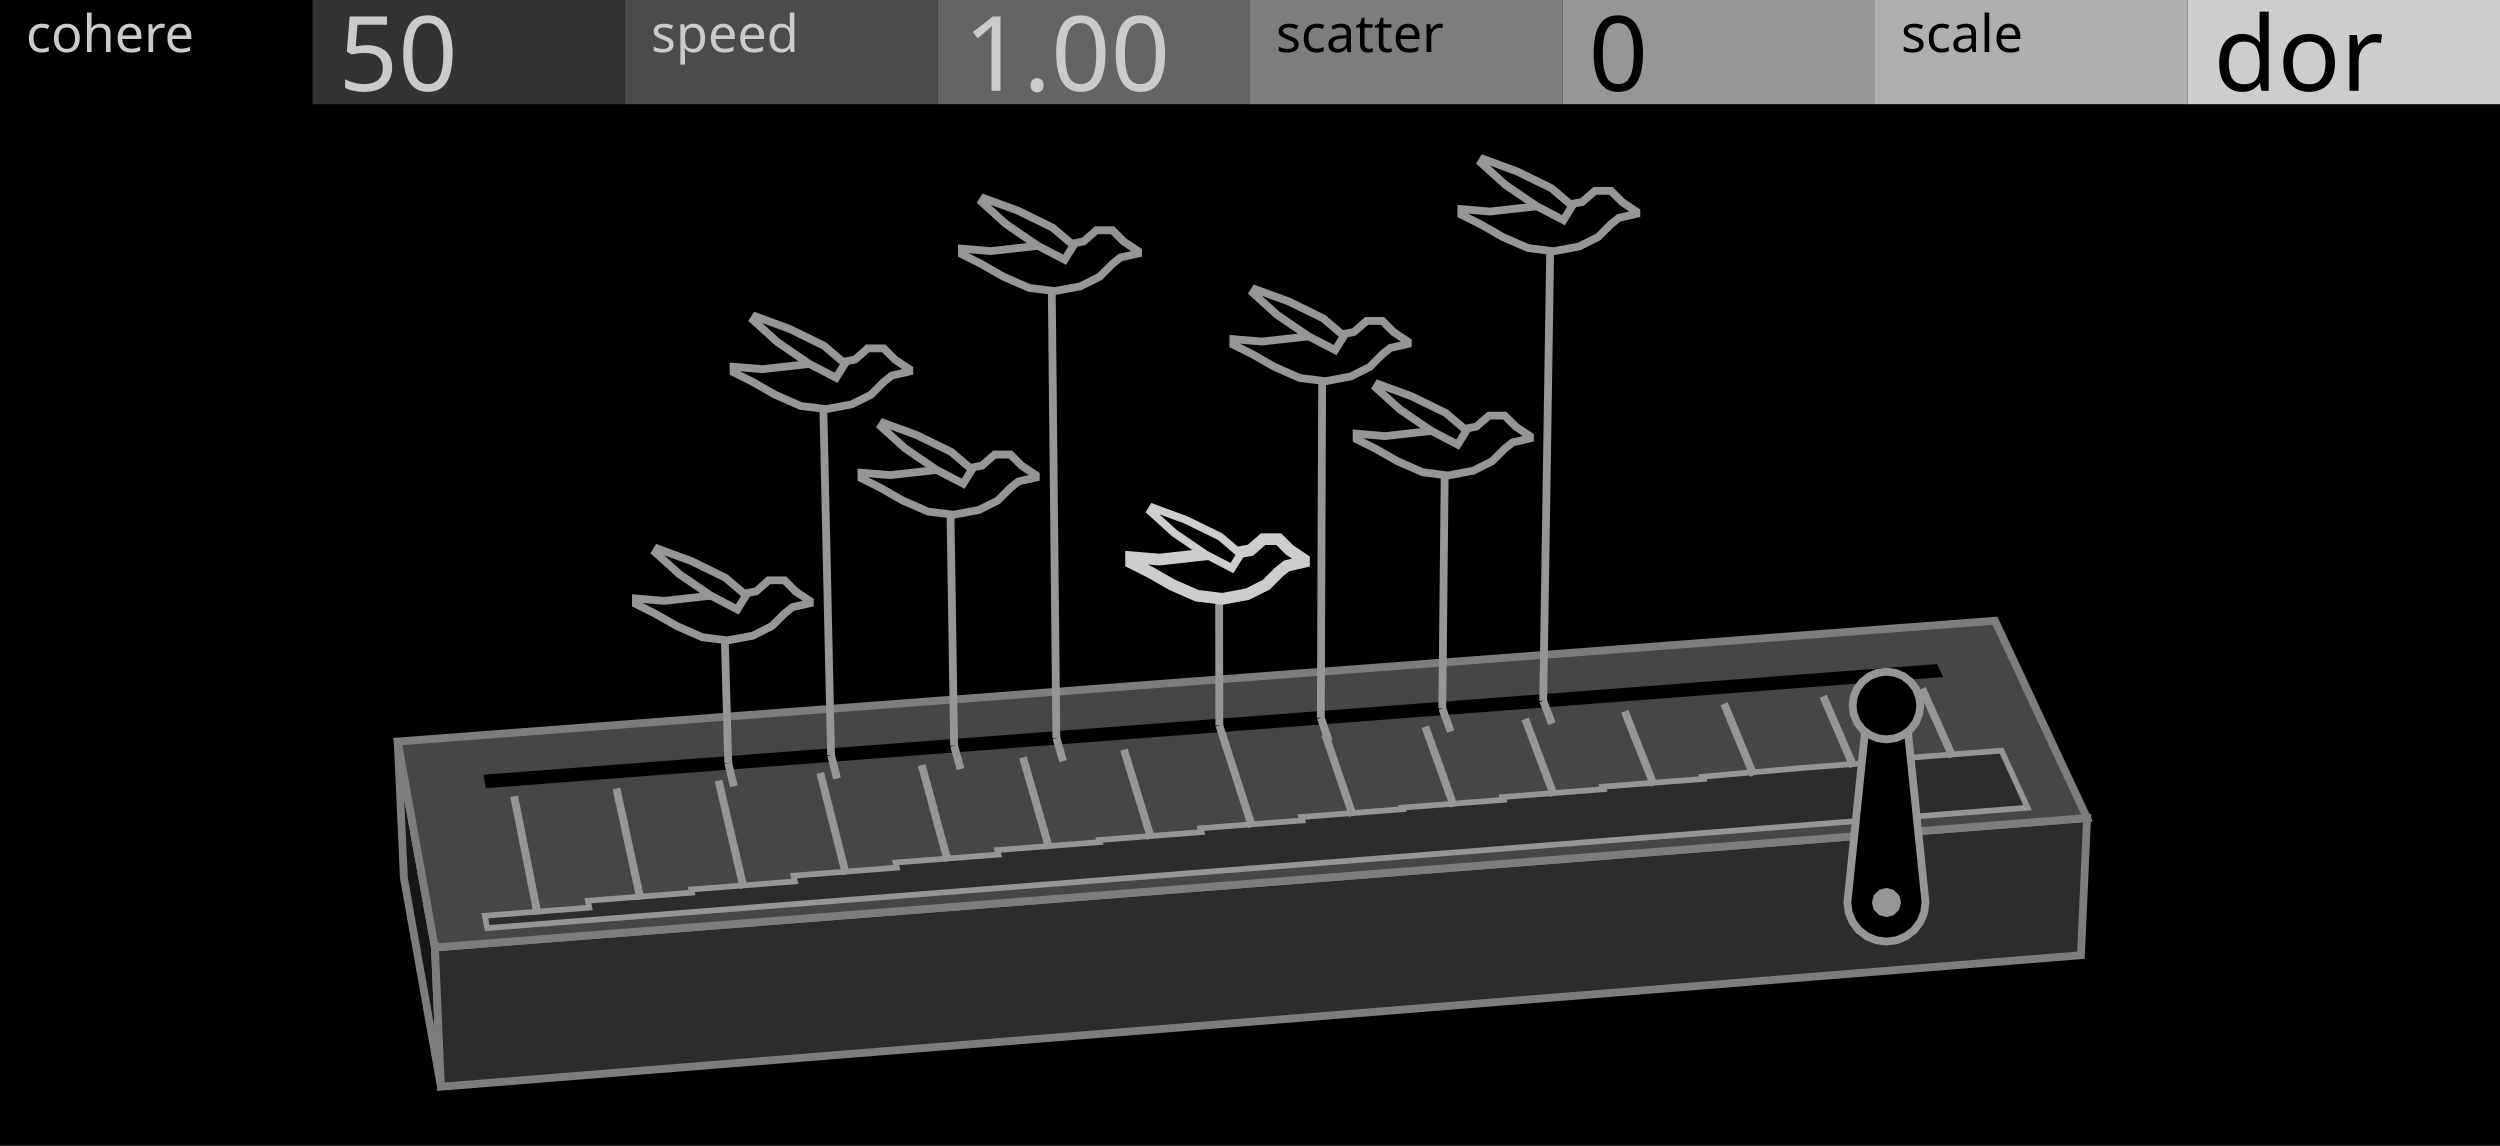
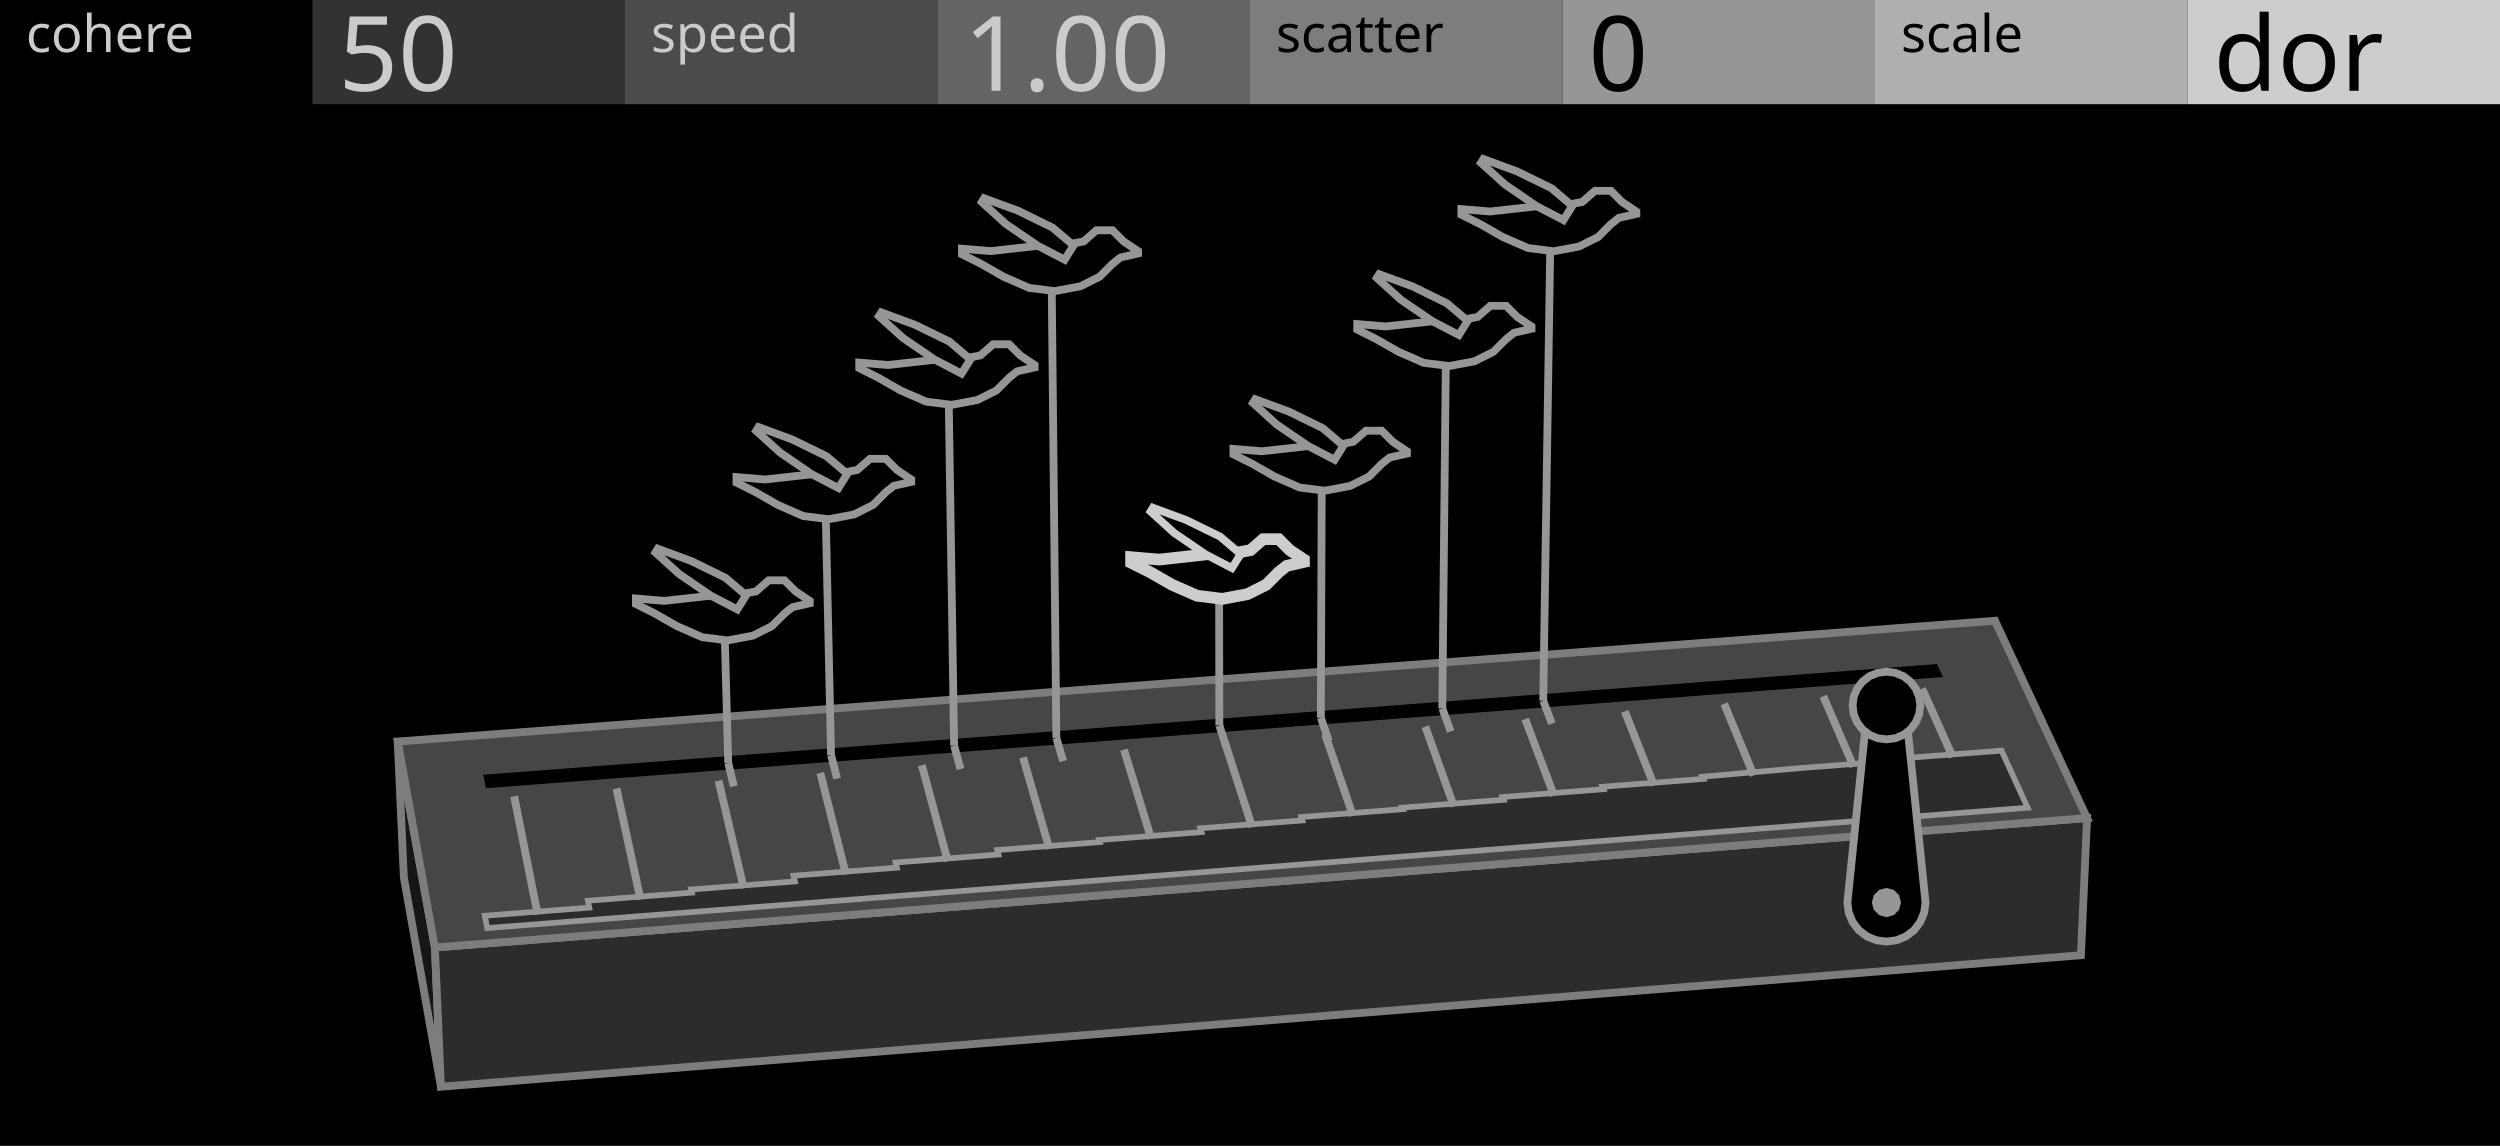
<svg xmlns="http://www.w3.org/2000/svg" width="480" height="220" viewBox="0 0 480 220">
  <g id="preview_canvas">
    <rect x="0" y="0" width="480" height="220" fill="#000000" stroke="none" />
  </g>
  <g id="preview_header">
    <rect x="0" y="0" width="60" height="20" fill="#000000" stroke="none" />
    <rect x="60" y="0" width="60" height="20" fill="#323232" stroke="none" />
    <rect x="120" y="0" width="60" height="20" fill="#4B4B4B" stroke="none" />
    <rect x="180" y="0" width="60" height="20" fill="#646464" stroke="none" />
    <rect x="240" y="0" width="60" height="20" fill="#7D7D7D" stroke="none" />
    <rect x="300" y="0" width="60" height="20" fill="#969696" stroke="none" />
    <rect x="360" y="0" width="60" height="20" fill="#AFAFAF" stroke="none" />
    <rect x="420" y="0" width="60" height="20" fill="#CDCDCD" stroke="none" />
    <text transform="matrix(1 0 0 1 5 10)" fill="#CBCBCB" stroke="none" font-family="UniversNextPro-Light" font-size="10px">cohere</text>
    <text transform="matrix(1 0 0 1 125 10)" fill="#CBCBCB" stroke="none" font-family="UniversNextPro-Light" font-size="10px">speed</text>
    <text transform="matrix(1 0 0 1 245 10)" fill="#000000" stroke="none" font-family="UniversNextPro-Light" font-size="10px">scatter</text>
    <text transform="matrix(1 0 0 1 365 10)" fill="#000000" stroke="none" font-family="UniversNextPro-Light" font-size="10px">scale</text>
    <text transform="matrix(1 0 0 1 65 17.44)" fill="#CBCBCB" stroke="none" font-family="UniversNextPro-Light" font-size="20px">50</text>
    <text transform="matrix(1 0 0 1 185 17.44)" fill="#CBCBCB" stroke="none" font-family="UniversNextPro-Light" font-size="20px">1.00</text>
    <text transform="matrix(1 0 0 1 305 17.44)" fill="#000000" stroke="none" font-family="UniversNextPro-Light" font-size="20px">0</text>
    <text transform="matrix(1 0 0 1 425 17.44)" fill="#000000" stroke="none" font-family="UniversNextPro-Light" font-size="20px">dor</text>
  </g>
  <path d="M 83.5 181.91 L 76.36 142.37 L 77.54 168.48 L 84.66 208.65 Z" fill="#161616" stroke="#7D7D7D" stroke-width="1.5" />
  <path d="M 83.5 181.91 L 400.72 157.06 L 399.54 183.4 L 84.66 208.65 Z" fill="#2C2C2C" stroke="#7D7D7D" stroke-width="1.5" />
  <path d="M 83.5 181.91 L 400.72 157.06 L 383.04 119.18 L 76.36 142.37 Z" fill="#464646" stroke="#7D7D7D" stroke-width="1.5" />
  <path d="M 93.3 151.33 L 373.05 129.98 L 371.92 127.5 L 92.8 148.75 Z" fill="#000000" stroke="none" stroke-width="0" />
  <path d="M 93.54 178.19 L 389.3 155.08 L 384.29 144.12 L 365.12 145.6 L 365.28 145.96 L 346.06 147.44 L 326.86 149.13 L 327.04 149.55 L 307.7 151.05 L 307.89 151.52 L 288.49 153.03 L 288.69 153.56 L 269.23 155.07 L 269.34 155.36 L 249.83 156.87 L 250.04 157.52 L 230.46 159.03 L 230.69 159.76 L 211.05 161.28 L 211.17 161.68 L 191.47 163.21 L 191.71 164.07 L 171.94 165.61 L 172.19 166.59 L 152.35 168.13 L 152.62 169.23 L 132.71 170.78 L 132.85 171.38 L 112.87 172.94 L 113.14 174.26 L 93.09 175.82 Z" fill="#2C2C2C" stroke="#969696" stroke-width="1.1" />
  <path d="M 103.96 175.4 L 99.45 152.74 L 97.98 153.04 L 102.49 175.69 Z" fill="#969696" stroke="none" stroke-width="0" />
  <path d="M 123.71 172.51 L 119.1 151.23 L 117.63 151.55 L 122.24 172.82 Z" fill="#969696" stroke="none" stroke-width="0" />
  <path d="M 143.52 170.34 L 138.69 149.72 L 137.23 150.06 L 142.06 170.68 Z" fill="#969696" stroke="none" stroke-width="0" />
  <path d="M 163.13 167.67 L 158.22 148.21 L 156.77 148.58 L 161.68 168.04 Z" fill="#969696" stroke="none" stroke-width="0" />
  <path d="M 182.69 165.14 L 177.71 146.71 L 176.26 147.1 L 181.24 165.53 Z" fill="#969696" stroke="none" stroke-width="0" />
  <path d="M 202.19 162.73 L 197.14 145.21 L 195.7 145.63 L 200.75 163.14 Z" fill="#969696" stroke="none" stroke-width="0" />
  <path d="M 221.74 160.79 L 216.52 143.72 L 215.09 144.16 L 220.31 161.23 Z" fill="#969696" stroke="none" stroke-width="0" />
  <path d="M 241.13 158.54 L 235.85 142.23 L 234.43 142.69 L 239.7 159 Z" fill="#969696" stroke="none" stroke-width="0" />
  <path d="M 260.46 156.36 L 255.13 140.74 L 253.71 141.23 L 259.05 156.85 Z" fill="#969696" stroke="none" stroke-width="0" />
  <path d="M 279.85 154.55 L 274.36 139.26 L 272.95 139.77 L 278.44 155.06 Z" fill="#969696" stroke="none" stroke-width="0" />
  <path d="M 299.08 152.5 L 293.53 137.79 L 292.13 138.31 L 297.68 153.02 Z" fill="#969696" stroke="none" stroke-width="0" />
  <path d="M 318.26 150.51 L 312.66 136.31 L 311.26 136.86 L 316.87 151.06 Z" fill="#969696" stroke="none" stroke-width="0" />
  <path d="M 337.4 148.58 L 331.73 134.84 L 330.34 135.42 L 336.01 149.15 Z" fill="#969696" stroke="none" stroke-width="0" />
  <path d="M 356.57 146.88 L 350.75 133.38 L 349.38 133.97 L 355.19 147.48 Z" fill="#969696" stroke="none" stroke-width="0" />
  <path d="M 375.61 145.03 L 369.73 131.92 L 368.36 132.53 L 374.24 145.65 Z" fill="#969696" stroke="none" stroke-width="0" />
  <path d="M 369.7 173.28 L 369.44 175.22 L 368.69 177.03 L 367.5 178.59 L 365.95 179.78 L 364.14 180.53 L 362.2 180.78 L 360.26 180.53 L 358.45 179.78 L 356.89 178.59 L 355.7 177.03 L 354.95 175.22 L 354.7 173.28 L 358.6 135.46 L 365.8 135.46 Z" fill="#000000" stroke="#969696" stroke-width="1.5" />
  <path d="M 365 173.28 L 364.62 174.68 L 363.6 175.71 L 362.2 176.08 L 360.8 175.71 L 359.77 174.68 L 359.4 173.28 L 359.77 171.88 L 360.8 170.86 L 362.2 170.48 L 363.6 170.86 L 364.62 171.88 Z" fill="#969696" stroke="none" stroke-width="0" />
  <path d="M 368.7 135.46 L 368.47 137.15 L 367.83 138.71 L 366.79 140.06 L 365.45 141.09 L 363.88 141.74 L 362.2 141.96 L 360.51 141.74 L 358.95 141.09 L 357.6 140.06 L 356.57 138.71 L 355.92 137.15 L 355.7 135.46 L 355.92 133.78 L 356.57 132.21 L 357.6 130.87 L 358.95 129.83 L 360.51 129.19 L 362.2 128.96 L 363.88 129.19 L 365.45 129.83 L 366.79 130.87 L 367.83 132.21 L 368.47 133.78 Z" fill="#000000" stroke="#969696" stroke-width="1.5" />
  <path d="M 139.09 146.65 L 140.16 151.15 L 141.62 150.81 L 140.55 146.3 Z" fill="#969696" stroke="none" stroke-width="0" />
  <path d="M 140.57 146.45 L 139.83 119.9 L 138.34 119.94 L 139.07 146.5 Z" fill="#969696" stroke="none" stroke-width="0" />
  <path d="M 158.84 145.15 L 159.98 149.65 L 161.44 149.28 L 160.29 144.78 Z" fill="#969696" stroke="none" stroke-width="0" />
-   <path d="M 160.31 144.95 L 158.77 75.46 L 157.27 75.5 L 158.81 144.99 Z" fill="#969696" stroke="none" stroke-width="0" />
+   <path d="M 160.31 144.95 L 159.24 96.62 L 157.74 96.65 L 158.81 144.99 Z" fill="#969696" stroke="none" stroke-width="0" />
  <path d="M 182.47 143.37 L 183.7 147.85 L 185.15 147.45 L 183.91 142.97 Z" fill="#969696" stroke="none" stroke-width="0" />
-   <path d="M 183.94 143.16 L 183.2 95.78 L 181.7 95.8 L 182.44 143.18 Z" fill="#969696" stroke="none" stroke-width="0" />
+   <path d="M 183.94 143.16 L 182.87 74.66 L 181.37 74.68 L 182.44 143.18 Z" fill="#969696" stroke="none" stroke-width="0" />
  <path d="M 202.1 141.88 L 203.41 146.35 L 204.85 145.93 L 203.54 141.46 Z" fill="#969696" stroke="none" stroke-width="0" />
  <path d="M 203.57 141.67 L 202.66 52.81 L 201.16 52.83 L 202.07 141.68 Z" fill="#969696" stroke="none" stroke-width="0" />
  <path d="M 233.4 139.52 L 234.84 143.97 L 236.26 143.5 L 234.83 139.06 Z" fill="#969696" stroke="none" stroke-width="0" />
  <path d="M 234.86 139.29 L 234.82 111.96 L 233.32 111.97 L 233.36 139.29 Z" fill="#969696" stroke="none" stroke-width="0" />
  <path d="M 252.89 138.04 L 254.41 142.48 L 255.83 141.99 L 254.31 137.56 Z" fill="#969696" stroke="none" stroke-width="0" />
-   <path d="M 254.35 137.8 L 254.61 70.15 L 253.11 70.14 L 252.85 137.8 Z" fill="#969696" stroke="none" stroke-width="0" />
+   <path d="M 254.35 137.8 L 254.53 91.19 L 253.03 91.18 L 252.85 137.8 Z" fill="#969696" stroke="none" stroke-width="0" />
  <path d="M 276.22 136.28 L 277.83 140.7 L 279.24 140.19 L 277.63 135.77 Z" fill="#969696" stroke="none" stroke-width="0" />
-   <path d="M 277.67 136.03 L 278.16 88.27 L 276.66 88.26 L 276.17 136.02 Z" fill="#969696" stroke="none" stroke-width="0" />
+   <path d="M 277.67 136.03 L 278.37 67.25 L 276.87 67.23 L 276.17 136.02 Z" fill="#969696" stroke="none" stroke-width="0" />
  <path d="M 295.6 134.81 L 297.28 139.22 L 298.68 138.69 L 297 134.28 Z" fill="#969696" stroke="none" stroke-width="0" />
  <path d="M 297.05 134.56 L 298.43 45.2 L 296.93 45.18 L 295.55 134.54 Z" fill="#969696" stroke="none" stroke-width="0" />
  <path d="M 155.48 115.37 L 155.48 115.82 L 152.14 116.58 L 150.62 117.8 L 148.19 120.22 L 144.55 122.05 L 139.69 122.96 L 134.84 122.35 L 129.98 120.22 L 125.73 117.8 L 122.09 115.97 L 122.09 114.91 L 127.55 115.37 L 133.01 114.76 L 138.48 114.15 L 142.73 114 L 145.16 113.55 L 147.58 111.42 L 150.62 111.42 L 152.75 113.55 Z" fill="#000000" stroke="#969696" stroke-width="1.5" />
  <path d="M 141.56 117.01 L 136.43 114.34 L 130.41 110.22 L 125.84 106.08 L 126.29 105.35 L 132.7 107.71 L 139.28 110.93 L 143.25 114.3 Z" fill="#000000" stroke="#969696" stroke-width="1.5" />
-   <path d="M 174.59 70.88 L 174.59 71.34 L 171.21 72.11 L 169.68 73.33 L 167.22 75.79 L 163.54 77.63 L 158.64 78.55 L 153.73 77.94 L 148.82 75.79 L 144.53 73.33 L 140.85 71.49 L 140.85 70.42 L 146.37 70.88 L 151.89 70.27 L 157.41 69.65 L 161.7 69.5 L 164.16 69.04 L 166.61 66.89 L 169.68 66.89 L 171.83 69.04 Z" fill="#000000" stroke="#969696" stroke-width="1.5" />
-   <path d="M 160.53 72.54 L 155.34 69.84 L 149.26 65.68 L 144.64 61.49 L 145.1 60.76 L 151.57 63.14 L 158.22 66.39 L 162.23 69.81 Z" fill="#000000" stroke="#969696" stroke-width="1.5" />
-   <path d="M 198.88 91.22 L 198.88 91.68 L 195.54 92.44 L 194.01 93.66 L 191.58 96.1 L 187.93 97.92 L 183.06 98.83 L 178.19 98.23 L 173.32 96.1 L 169.05 93.66 L 165.4 91.83 L 165.4 90.77 L 170.88 91.22 L 176.36 90.62 L 181.84 90.01 L 186.1 89.86 L 188.53 89.4 L 190.97 87.27 L 194.01 87.27 L 196.14 89.4 Z" fill="#000000" stroke="#969696" stroke-width="1.5" />
-   <path d="M 184.93 92.87 L 179.78 90.19 L 173.75 86.06 L 169.17 81.91 L 169.62 81.19 L 176.04 83.55 L 182.64 86.77 L 186.62 90.16 Z" fill="#000000" stroke="#969696" stroke-width="1.5" />
+   <path d="M 174.96 92.06 L 174.96 92.52 L 171.61 93.28 L 170.08 94.5 L 167.64 96.94 L 163.98 98.77 L 159.1 99.69 L 154.22 99.08 L 149.34 96.94 L 145.07 94.5 L 141.41 92.67 L 141.41 91.6 L 146.9 92.06 L 152.39 91.45 L 157.88 90.84 L 162.15 90.69 L 164.59 90.23 L 167.03 88.1 L 170.08 88.1 L 172.22 90.23 Z" fill="#000000" stroke="#969696" stroke-width="1.5" />
+   <path d="M 160.98 93.71 L 155.82 91.03 L 149.78 86.89 L 145.19 82.73 L 145.64 82 L 152.07 84.37 L 158.69 87.6 L 162.68 90.99 Z" fill="#000000" stroke="#969696" stroke-width="1.5" />
+   <path d="M 198.65 70.08 L 198.65 70.54 L 195.28 71.3 L 193.75 72.53 L 191.3 74.98 L 187.63 76.81 L 182.73 77.73 L 177.83 77.12 L 172.93 74.98 L 168.65 72.53 L 164.97 70.69 L 164.97 69.62 L 170.48 70.08 L 175.99 69.47 L 181.5 68.86 L 185.79 68.7 L 188.24 68.24 L 190.69 66.1 L 193.75 66.1 L 195.89 68.24 Z" fill="#000000" stroke="#969696" stroke-width="1.5" />
+   <path d="M 184.61 71.73 L 179.44 69.04 L 173.37 64.89 L 168.76 60.71 L 169.22 59.98 L 175.67 62.36 L 182.31 65.6 L 186.32 69.01 Z" fill="#000000" stroke="#969696" stroke-width="1.5" />
  <path d="M 218.51 48.21 L 218.51 48.67 L 215.12 49.44 L 213.59 50.67 L 211.13 53.13 L 207.44 54.97 L 202.52 55.89 L 197.6 55.28 L 192.68 53.13 L 188.38 50.67 L 184.69 48.82 L 184.69 47.75 L 190.23 48.21 L 195.76 47.59 L 201.29 46.98 L 205.6 46.82 L 208.05 46.36 L 210.51 44.21 L 213.59 44.21 L 215.74 46.36 Z" fill="#000000" stroke="#969696" stroke-width="1.5" />
  <path d="M 204.41 49.87 L 199.22 47.17 L 193.12 43 L 188.5 38.8 L 188.95 38.07 L 195.44 40.45 L 202.1 43.71 L 206.13 47.13 Z" fill="#000000" stroke="#969696" stroke-width="1.5" />
  <path d="M 250.36 107.44 L 250.36 107.89 L 247.04 108.65 L 245.53 109.85 L 243.12 112.27 L 239.5 114.08 L 234.67 114.98 L 229.84 114.38 L 225.02 112.27 L 220.79 109.85 L 217.17 108.04 L 217.17 106.99 L 222.6 107.44 L 228.03 106.84 L 233.46 106.23 L 237.69 106.08 L 240.1 105.63 L 242.51 103.52 L 245.53 103.52 L 247.64 105.63 Z" fill="#000000" stroke="#CDCDCD" stroke-width="2.25" />
  <path d="M 236.53 109.07 L 231.43 106.42 L 225.45 102.33 L 220.91 98.21 L 221.36 97.49 L 227.72 99.83 L 234.26 103.03 L 238.21 106.39 Z" fill="#000000" stroke="#CDCDCD" stroke-width="1.5" />
-   <path d="M 270.3 65.58 L 270.3 66.03 L 266.95 66.8 L 265.43 68.01 L 262.99 70.45 L 259.34 72.28 L 254.47 73.19 L 249.59 72.58 L 244.72 70.45 L 240.46 68.01 L 236.8 66.19 L 236.8 65.12 L 242.28 65.58 L 247.77 64.97 L 253.25 64.36 L 257.51 64.21 L 259.95 63.75 L 262.38 61.62 L 265.43 61.62 L 267.56 63.75 Z" fill="#000000" stroke="#969696" stroke-width="1.5" />
-   <path d="M 256.34 67.22 L 251.19 64.54 L 245.15 60.41 L 240.57 56.25 L 241.02 55.53 L 247.45 57.89 L 254.05 61.12 L 258.04 64.51 Z" fill="#000000" stroke="#969696" stroke-width="1.5" />
-   <path d="M 293.74 83.73 L 293.74 84.18 L 290.41 84.94 L 288.9 86.15 L 286.48 88.57 L 282.85 90.38 L 278.01 91.29 L 273.17 90.68 L 268.34 88.57 L 264.1 86.15 L 260.47 84.33 L 260.47 83.27 L 265.92 83.73 L 271.36 83.12 L 276.8 82.52 L 281.04 82.37 L 283.46 81.91 L 285.88 79.8 L 288.9 79.8 L 291.02 81.91 Z" fill="#000000" stroke="#969696" stroke-width="1.5" />
-   <path d="M 279.88 85.36 L 274.76 82.7 L 268.77 78.6 L 264.21 74.47 L 264.66 73.75 L 271.04 76.1 L 277.6 79.3 L 281.56 82.67 Z" fill="#000000" stroke="#969696" stroke-width="1.5" />
+   <path d="M 270.13 86.64 L 270.13 87.09 L 266.8 87.85 L 265.29 89.06 L 262.86 91.49 L 259.23 93.3 L 254.38 94.21 L 249.54 93.61 L 244.69 91.49 L 240.45 89.06 L 236.82 87.25 L 236.82 86.19 L 242.27 86.64 L 247.72 86.04 L 253.17 85.43 L 257.41 85.28 L 259.83 84.82 L 262.26 82.7 L 265.29 82.7 L 267.41 84.82 Z" fill="#000000" stroke="#969696" stroke-width="1.5" />
+   <path d="M 256.25 88.28 L 251.13 85.61 L 245.13 81.51 L 240.57 77.37 L 241.02 76.65 L 247.4 79 L 253.97 82.21 L 257.93 85.58 Z" fill="#000000" stroke="#969696" stroke-width="1.5" />
+   <path d="M 294.05 62.68 L 294.05 63.13 L 290.7 63.89 L 289.18 65.11 L 286.75 67.54 L 283.1 69.37 L 278.23 70.28 L 273.36 69.67 L 268.5 67.54 L 264.24 65.11 L 260.59 63.28 L 260.59 62.22 L 266.06 62.68 L 271.54 62.07 L 277.01 61.46 L 281.27 61.31 L 283.71 60.85 L 286.14 58.72 L 289.18 58.72 L 291.31 60.85 Z" fill="#000000" stroke="#969696" stroke-width="1.5" />
+   <path d="M 280.1 64.32 L 274.96 61.64 L 268.93 57.52 L 264.35 53.36 L 264.8 52.64 L 271.22 55 L 277.81 58.23 L 281.8 61.61 Z" fill="#000000" stroke="#969696" stroke-width="1.5" />
  <path d="M 314.18 40.61 L 314.18 41.07 L 310.82 41.83 L 309.29 43.05 L 306.85 45.5 L 303.18 47.33 L 298.29 48.24 L 293.41 47.63 L 288.52 45.5 L 284.24 43.05 L 280.58 41.22 L 280.58 40.15 L 286.08 40.61 L 291.57 40 L 297.07 39.39 L 301.35 39.23 L 303.79 38.78 L 306.24 36.64 L 309.29 36.64 L 311.43 38.78 Z" fill="#000000" stroke="#969696" stroke-width="1.5" />
  <path d="M 300.18 42.26 L 295.01 39.57 L 288.96 35.43 L 284.36 31.26 L 284.81 30.53 L 291.25 32.9 L 297.88 36.14 L 301.88 39.54 Z" fill="#000000" stroke="#969696" stroke-width="1.5" />
</svg>
